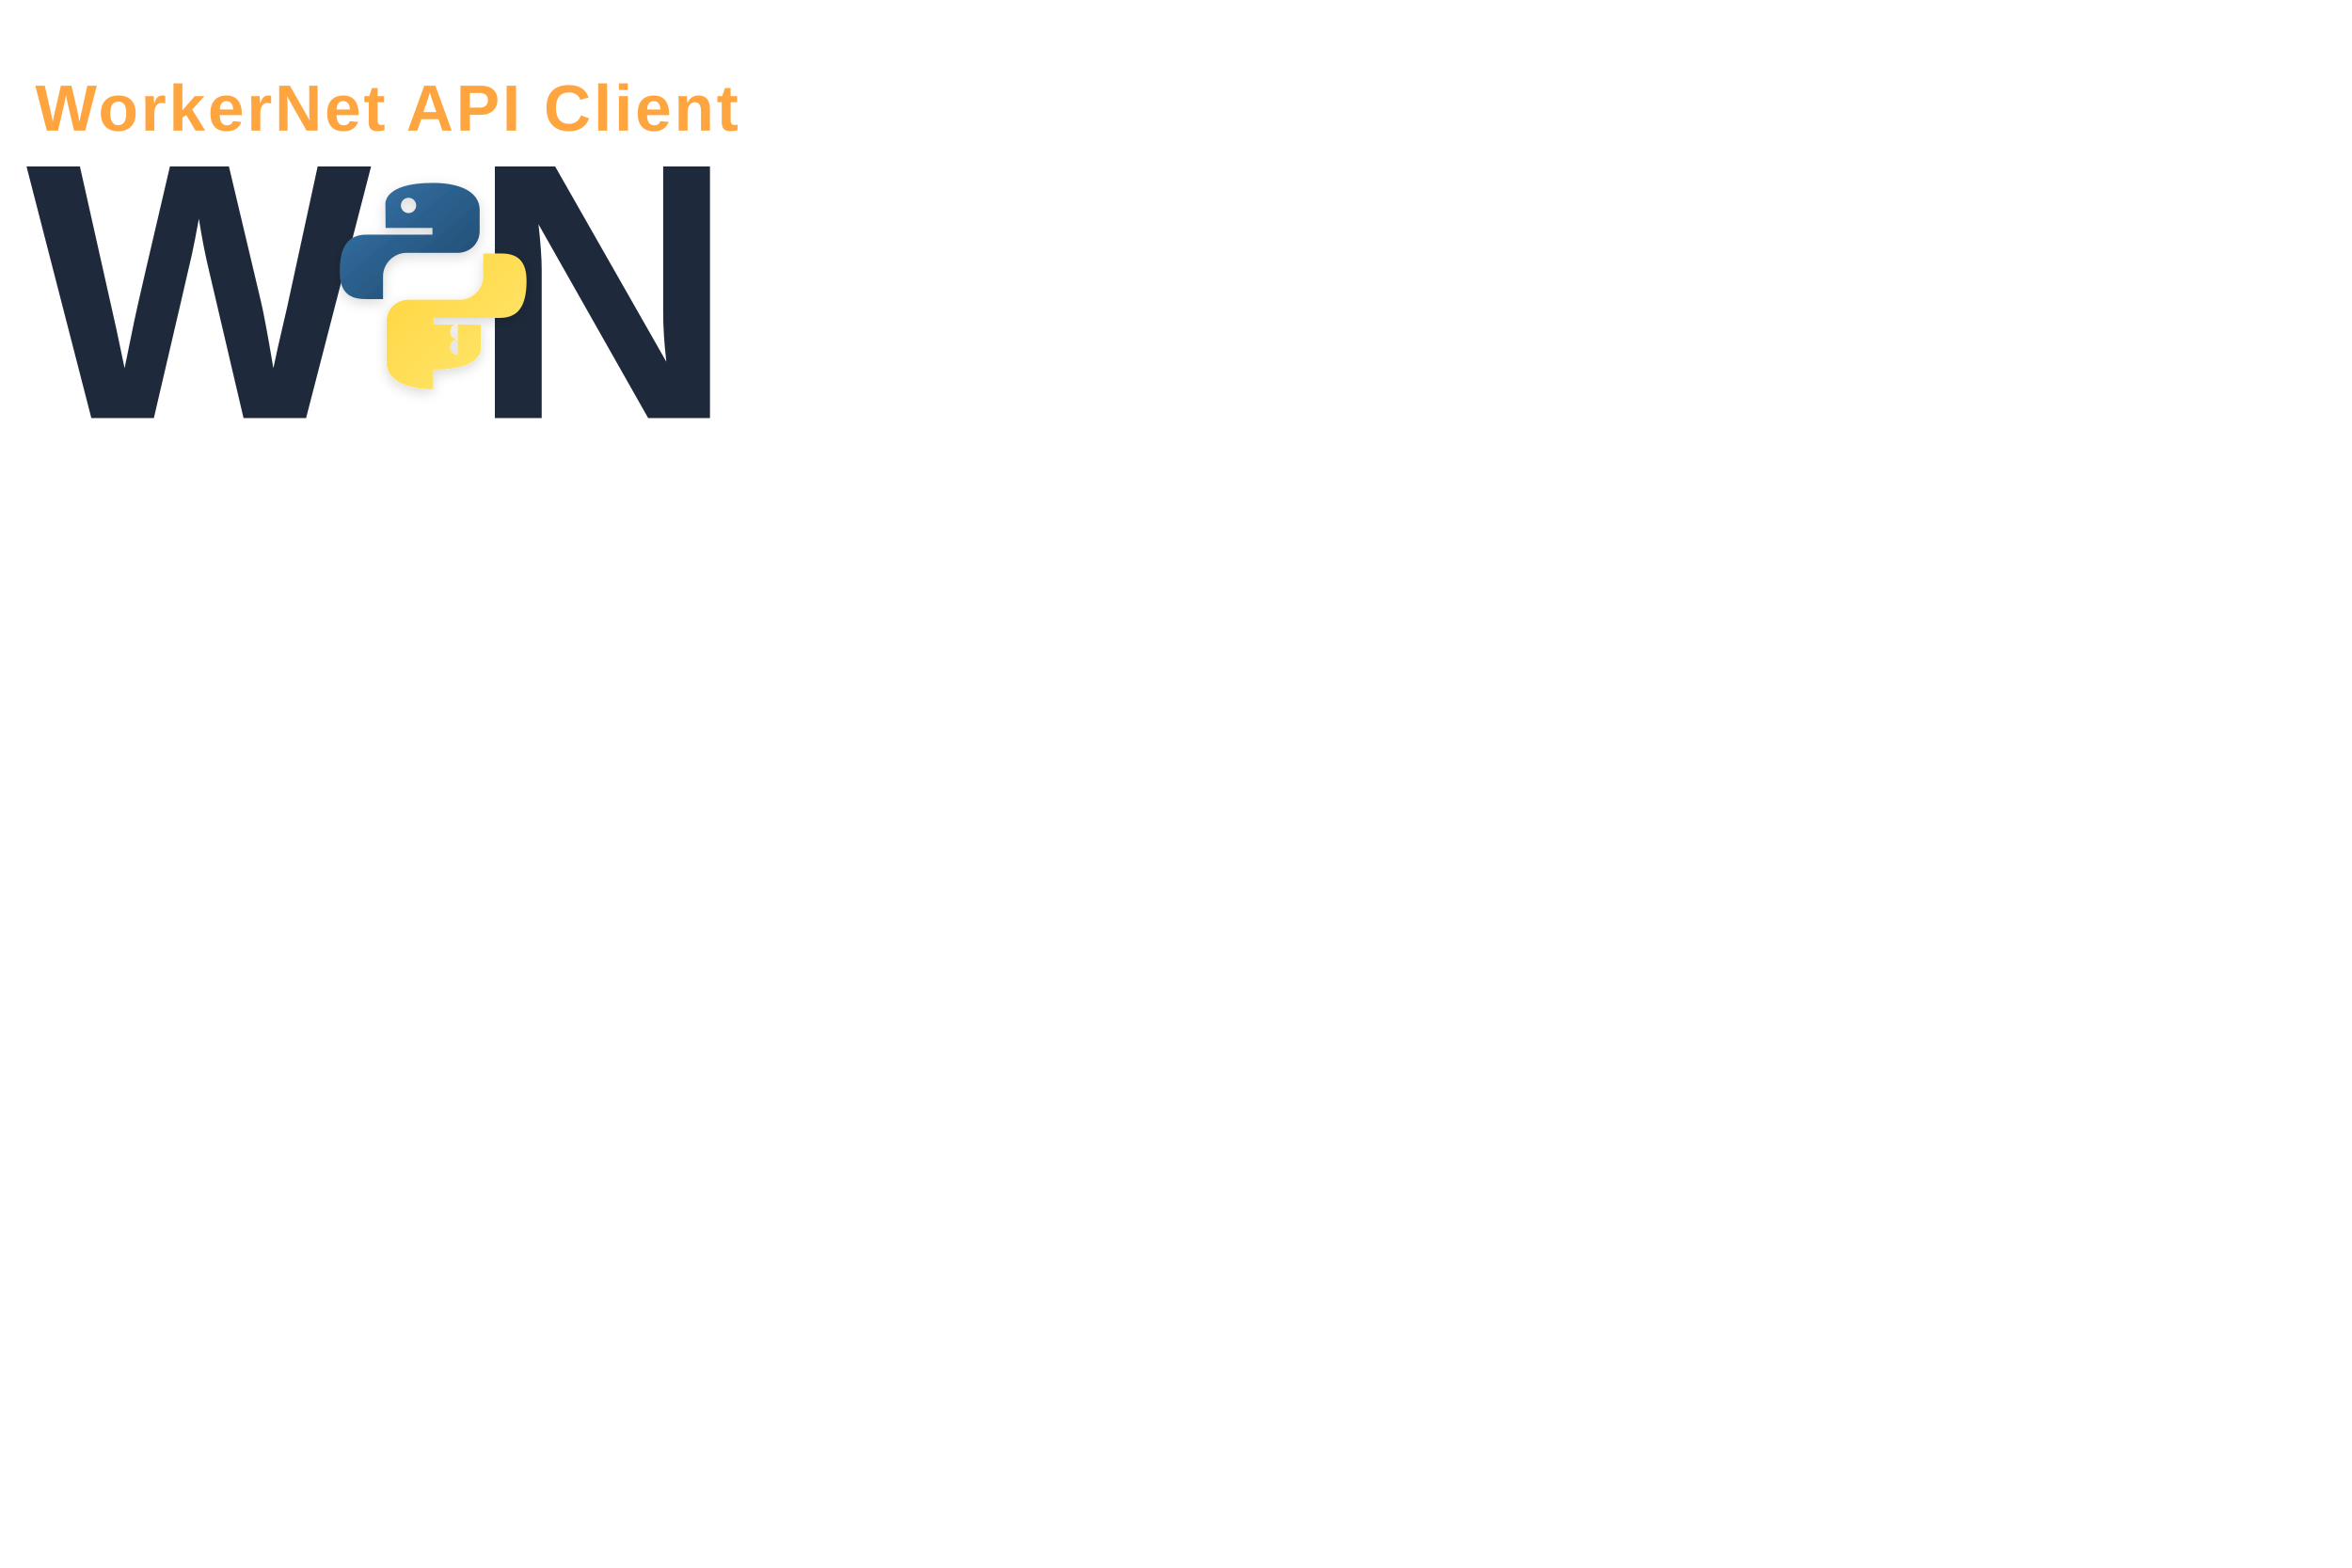
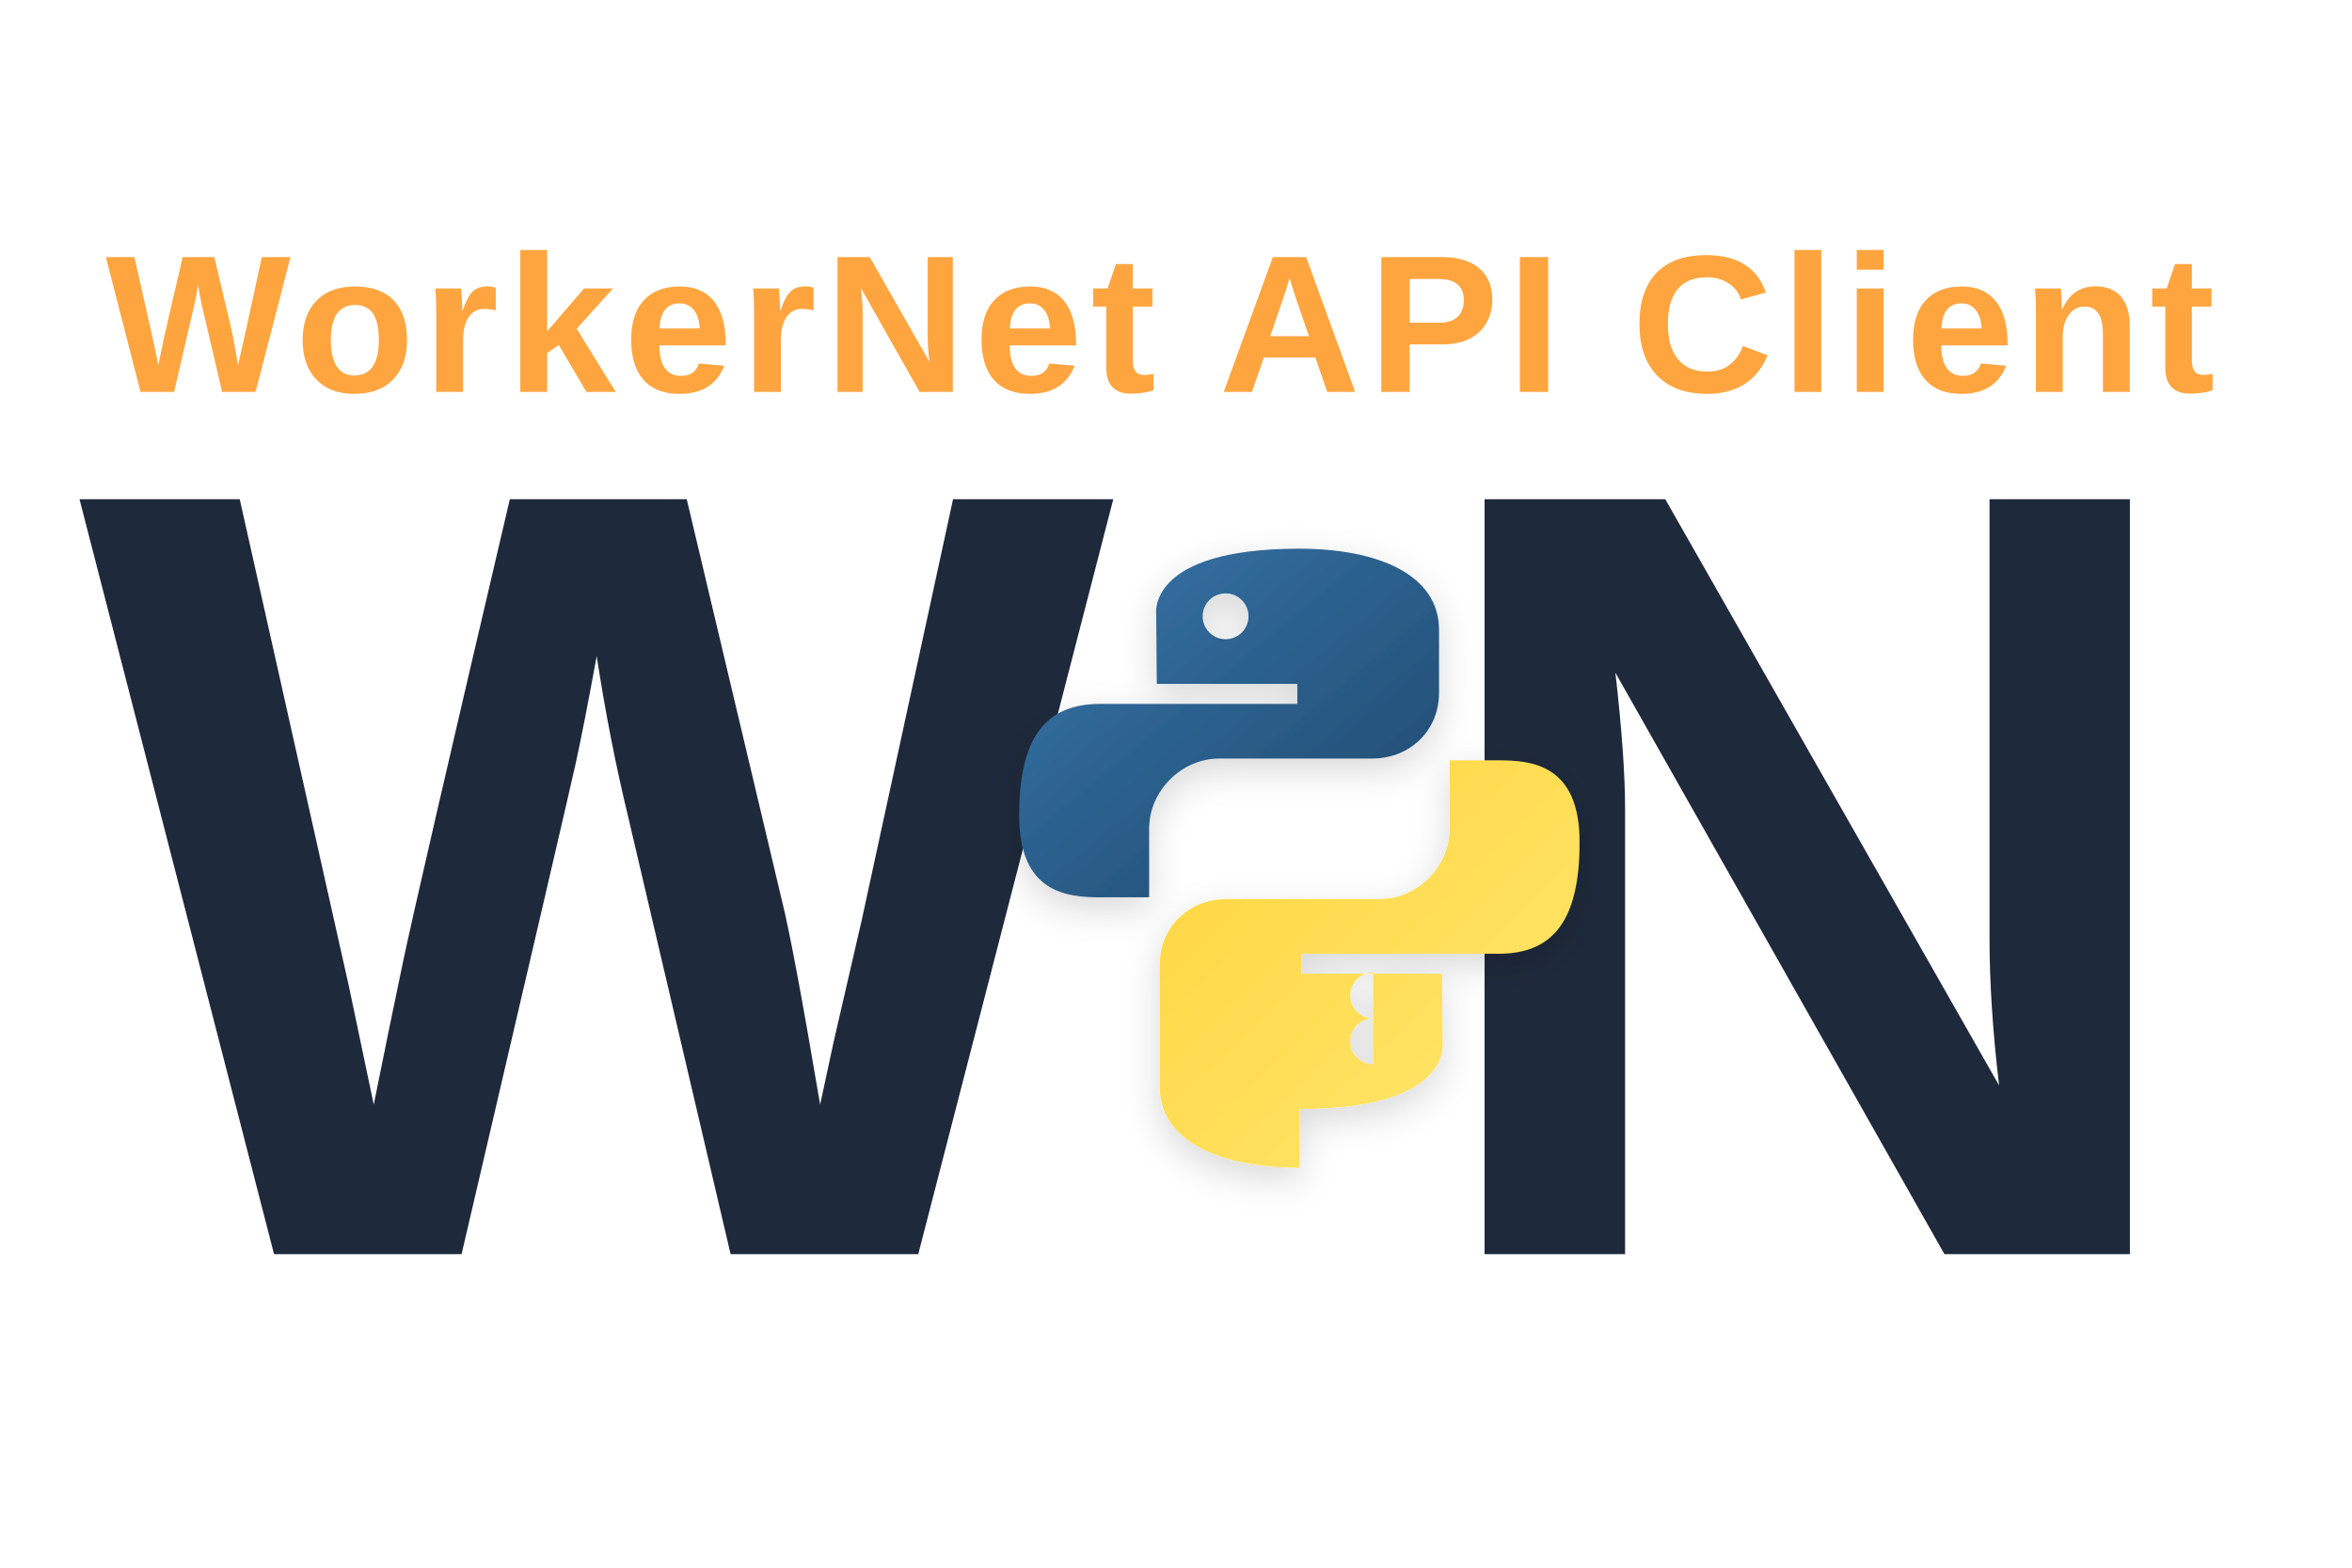
- <svg xmlns="http://www.w3.org/2000/svg" viewBox="0 0 900 600" width="900" height="600">
+ <svg xmlns="http://www.w3.org/2000/svg" viewBox="0 0 300 200" width="300" height="200">
  <defs>
    <linearGradient id="python-blue" x1="0%" y1="0%" x2="100%" y2="100%">
      <stop offset="0%" stop-color="#3776AB" />
      <stop offset="100%" stop-color="#1E466A" />
    </linearGradient>
    <linearGradient id="python-yellow" x1="0%" y1="0%" x2="100%" y2="100%">
      <stop offset="0%" stop-color="#FFD43B" />
      <stop offset="100%" stop-color="#FFE873" />
    </linearGradient>
    <filter id="soft-shadow" x="-10%" y="-10%" width="120%" height="120%">
      <feDropShadow dx="0" dy="2" stdDeviation="3" flood-opacity="0.15" />
    </filter>
  </defs>
  <g transform="translate(10, 10)">
    <text x="0" y="150" font-family="Arial, Helvetica, sans-serif" font-size="140" font-weight="800" fill="#1E293B" text-anchor="start">W</text>
    <text x="170" y="150" font-family="Arial, Helvetica, sans-serif" font-size="140" font-weight="800" fill="#1E293B" text-anchor="start">N</text>
    <text x="138" y="40" font-family="Arial, Helvetica, sans-serif" font-size="25" font-weight="bold" fill="#FFA540" text-anchor="middle" letter-spacing="1">WorkerNet API Client</text>
    <g transform="translate(120, 60) scale(0.75)" filter="url(#soft-shadow)">
      <path d="M47.6 0C21.4 0 23.3 11.3 23.3 11.3l.1 11.7h23.9v3.4H13.8C4.3 26.4 0 32.3 0 45.4c0 13.1 8 13.9 13.8 13.9h8.3v-11.7c0-6.4 5.5-11.9 11.9-11.9H60c6.4 0 11.4-4.7 11.4-11.2V13.8C71.4 4.5 61.2 0 47.6 0zM35.1 7.6a3.9 3.9 0 1 1 0 7.8 3.9 3.9 0 0 1 0-7.8z" fill="url(#python-blue)" />
      <path d="M47.7 95.3c26.2 0 24.3-11.3 24.3-11.3l-.1-11.7H48v-3.4h33.5c9.5 0 13.8-5.9 13.8-19 0-13.1-8-13.9-13.8-13.9h-8.3v11.7c0 6.4-5.5 11.9-11.9 11.9H35.3c-6.4 0-11.4 4.7-11.4 11.2v20.7c0 9.3 10.2 13.8 23.8 13.8zm12.5-7.6a3.9 3.9 0 1 1 0-7.8 3.9 3.9 0 0 1 0-7.8z" fill="url(#python-yellow)" />
    </g>
  </g>
</svg>
